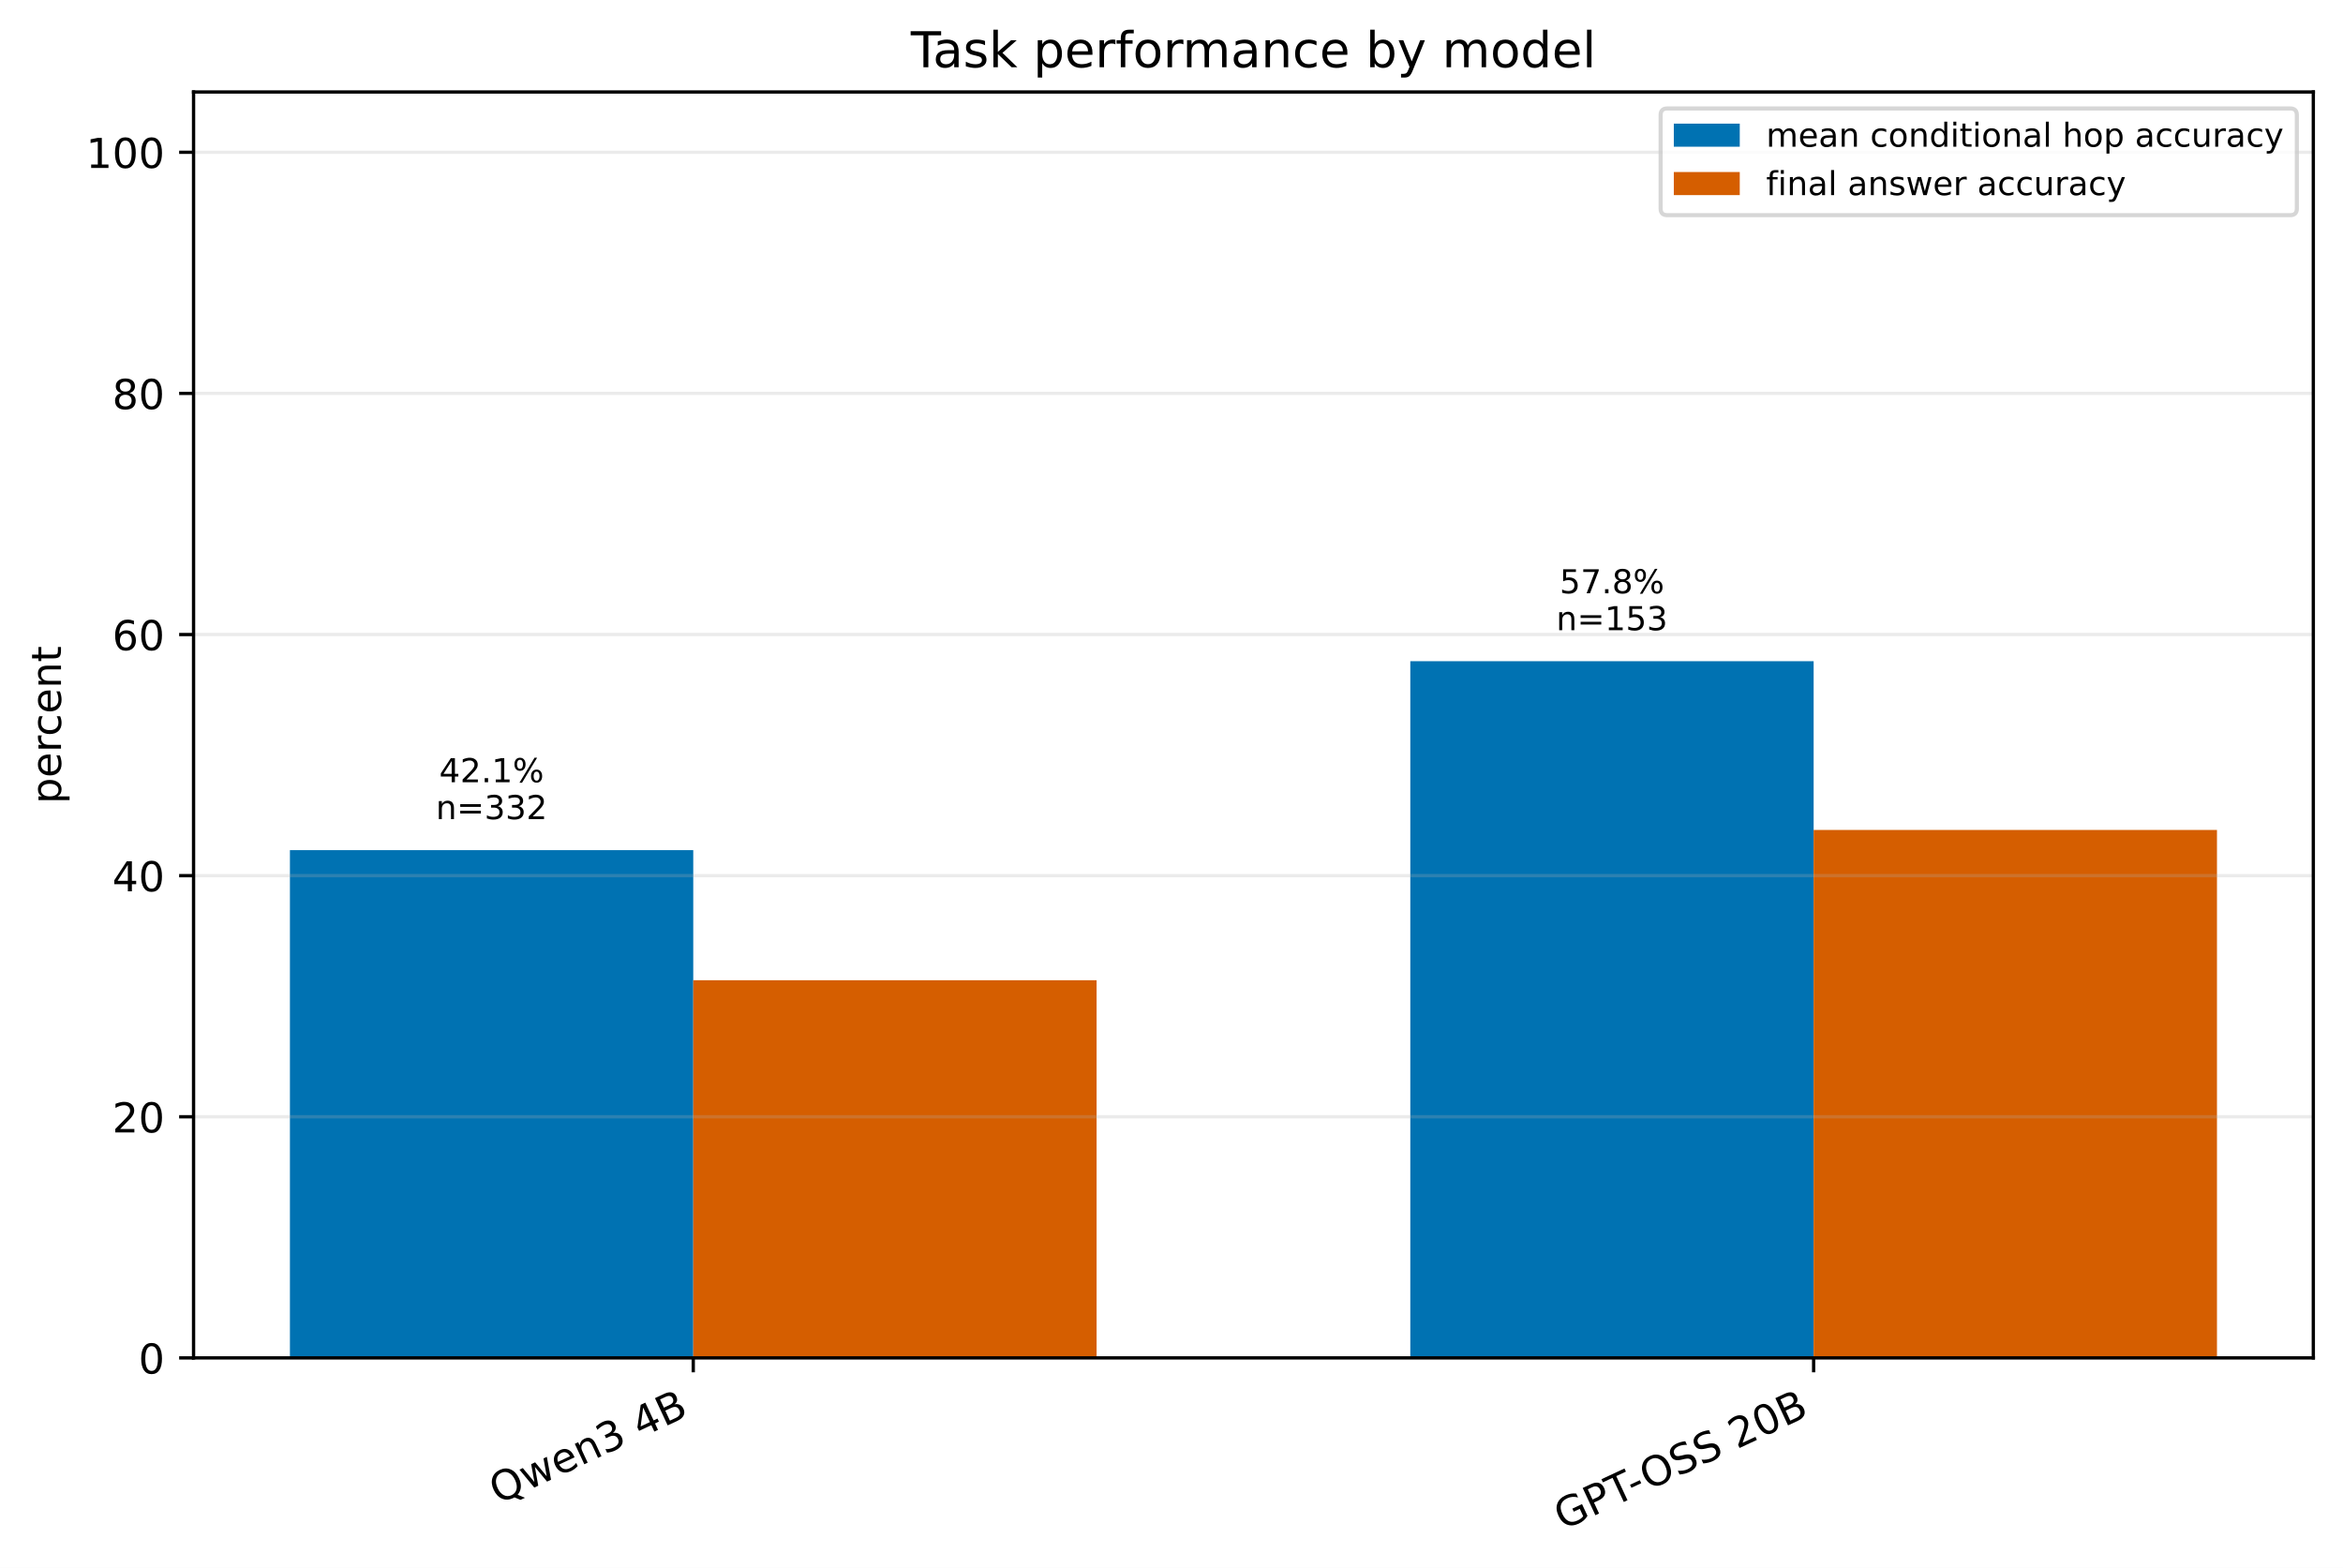
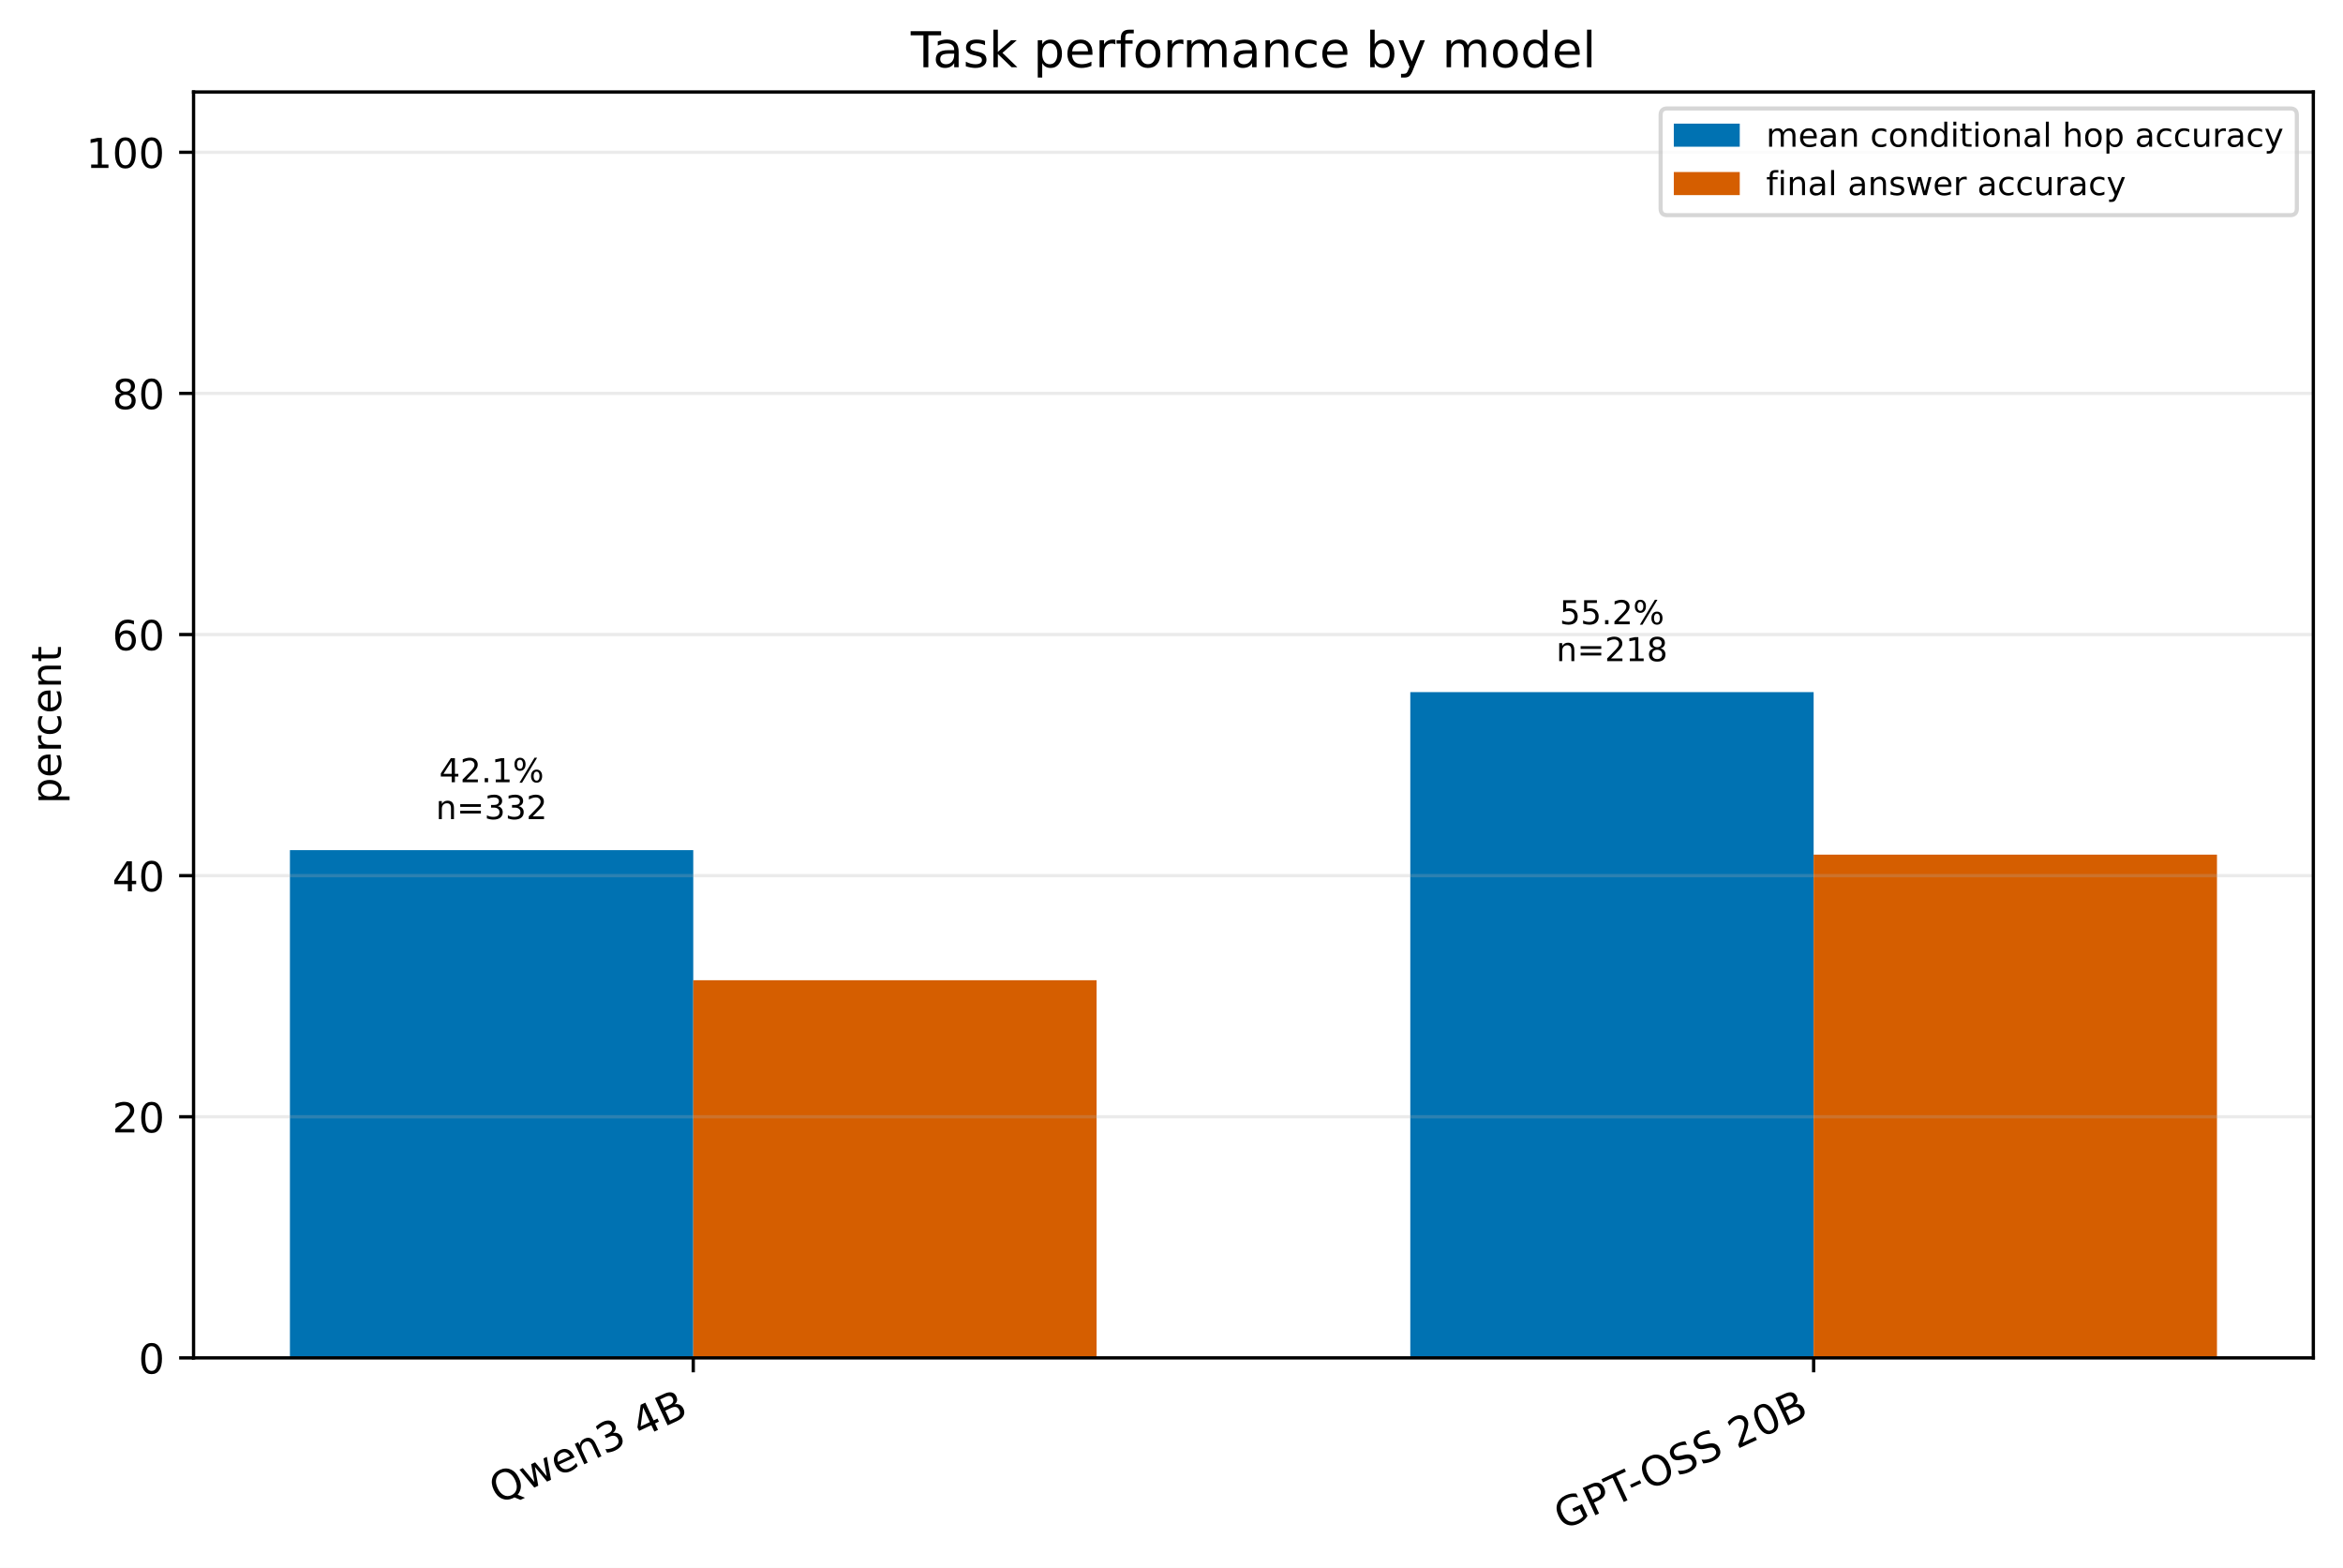
<svg xmlns="http://www.w3.org/2000/svg" xmlns:xlink="http://www.w3.org/1999/xlink" width="568.496pt" height="380.405pt" viewBox="0 0 568.496 380.405" version="1.1">
  <defs>
    <style type="text/css">*{stroke-linejoin: round; stroke-linecap: butt}</style>
  </defs>
  <g id="figure_1">
    <g id="patch_1">
      <path d="M 0 380.405 L 568.496 380.405 L 568.496 0 L 0 0 z " style="fill: #ffffff" />
    </g>
    <g id="axes_1">
      <g id="patch_2">
        <path d="M 46.966 329.46 L 561.296 329.46 L 561.296 22.318 L 46.966 22.318 z " style="fill: #ffffff" />
      </g>
      <g id="patch_3">
-         <path d="M 70.344 329.46 L 168.208 329.46 L 168.208 206.259 L 70.344 206.259 z " clip-path="url(#p6ab9c8f971)" style="fill: #0072b2" />
+         <path d="M 70.344 329.46 L 168.208 329.46 L 168.208 206.259 L 70.344 206.259 z " clip-path="url(#p6b43f90e39)" style="fill: #0072b2" />
      </g>
      <g id="patch_4">
-         <path d="M 342.189 329.46 L 440.053 329.46 L 440.053 160.419 L 342.189 160.419 z " clip-path="url(#p6ab9c8f971)" style="fill: #0072b2" />
+         <path d="M 342.189 329.46 L 440.053 329.46 L 440.053 167.928 L 342.189 167.928 z " clip-path="url(#p6b43f90e39)" style="fill: #0072b2" />
      </g>
      <g id="patch_5">
-         <path d="M 168.208 329.46 L 266.072 329.46 L 266.072 237.829 L 168.208 237.829 z " clip-path="url(#p6ab9c8f971)" style="fill: #d55e00" />
+         <path d="M 168.208 329.46 L 266.072 329.46 L 266.072 237.829 L 168.208 237.829 z " clip-path="url(#p6b43f90e39)" style="fill: #d55e00" />
      </g>
      <g id="patch_6">
-         <path d="M 440.053 329.46 L 537.917 329.46 L 537.917 201.365 L 440.053 201.365 z " clip-path="url(#p6ab9c8f971)" style="fill: #d55e00" />
+         <path d="M 440.053 329.46 L 537.917 329.46 L 537.917 207.355 L 440.053 207.355 z " clip-path="url(#p6b43f90e39)" style="fill: #d55e00" />
      </g>
      <g id="matplotlib.axis_1">
        <g id="xtick_1">
          <g id="line2d_1">
            <defs>
-               <path id="m4c1dd44aee" d="M 0 0 L 0 3.5 " style="stroke: #000000; stroke-width: 0.8" />
+               <path id="m73529037d8" d="M 0 0 L 0 3.5 " style="stroke: #000000; stroke-width: 0.8" />
            </defs>
            <g>
-               <use xlink:href="#m4c1dd44aee" x="168.208" y="329.46" style="stroke: #000000; stroke-width: 0.8" />
+               <use xlink:href="#m73529037d8" x="168.208" y="329.46" style="stroke: #000000; stroke-width: 0.8" />
            </g>
          </g>
          <g id="text_1">
            <g transform="translate(120.8316 365.0293) rotate(-25) scale(0.1 -0.1)">
              <defs>
                <path id="DejaVuSans-51" d="M 2522 4238 Q 1834 4238 1429 3725 Q 1025 3213 1025 2328 Q 1025 1447 1429 934 Q 1834 422 2522 422 Q 3209 422 3611 934 Q 4013 1447 4013 2328 Q 4013 3213 3611 3725 Q 3209 4238 2522 4238 z M 3406 84 L 4238 -825 L 3475 -825 L 2784 -78 Q 2681 -84 2626 -87 Q 2572 -91 2522 -91 Q 1538 -91 948 567 Q 359 1225 359 2328 Q 359 3434 948 4092 Q 1538 4750 2522 4750 Q 3503 4750 4090 4092 Q 4678 3434 4678 2328 Q 4678 1516 4351 937 Q 4025 359 3406 84 z " transform="scale(0.015625)" />
                <path id="DejaVuSans-77" d="M 269 3500 L 844 3500 L 1563 769 L 2278 3500 L 2956 3500 L 3675 769 L 4391 3500 L 4966 3500 L 4050 0 L 3372 0 L 2619 2869 L 1863 0 L 1184 0 L 269 3500 z " transform="scale(0.015625)" />
                <path id="DejaVuSans-65" d="M 3597 1894 L 3597 1613 L 953 1613 Q 991 1019 1311 708 Q 1631 397 2203 397 Q 2534 397 2845 478 Q 3156 559 3463 722 L 3463 178 Q 3153 47 2828 -22 Q 2503 -91 2169 -91 Q 1331 -91 842 396 Q 353 884 353 1716 Q 353 2575 817 3079 Q 1281 3584 2069 3584 Q 2775 3584 3186 3129 Q 3597 2675 3597 1894 z M 3022 2063 Q 3016 2534 2758 2815 Q 2500 3097 2075 3097 Q 1594 3097 1305 2825 Q 1016 2553 972 2059 L 3022 2063 z " transform="scale(0.015625)" />
                <path id="DejaVuSans-6e" d="M 3513 2113 L 3513 0 L 2938 0 L 2938 2094 Q 2938 2591 2744 2837 Q 2550 3084 2163 3084 Q 1697 3084 1428 2787 Q 1159 2491 1159 1978 L 1159 0 L 581 0 L 581 3500 L 1159 3500 L 1159 2956 Q 1366 3272 1645 3428 Q 1925 3584 2291 3584 Q 2894 3584 3203 3211 Q 3513 2838 3513 2113 z " transform="scale(0.015625)" />
                <path id="DejaVuSans-33" d="M 2597 2516 Q 3050 2419 3304 2112 Q 3559 1806 3559 1356 Q 3559 666 3084 287 Q 2609 -91 1734 -91 Q 1441 -91 1130 -33 Q 819 25 488 141 L 488 750 Q 750 597 1062 519 Q 1375 441 1716 441 Q 2309 441 2620 675 Q 2931 909 2931 1356 Q 2931 1769 2642 2001 Q 2353 2234 1838 2234 L 1294 2234 L 1294 2753 L 1863 2753 Q 2328 2753 2575 2939 Q 2822 3125 2822 3475 Q 2822 3834 2567 4026 Q 2313 4219 1838 4219 Q 1578 4219 1281 4162 Q 984 4106 628 3988 L 628 4550 Q 988 4650 1302 4700 Q 1616 4750 1894 4750 Q 2613 4750 3031 4423 Q 3450 4097 3450 3541 Q 3450 3153 3228 2886 Q 3006 2619 2597 2516 z " transform="scale(0.015625)" />
                <path id="DejaVuSans-20" transform="scale(0.015625)" />
                <path id="DejaVuSans-34" d="M 2419 4116 L 825 1625 L 2419 1625 L 2419 4116 z M 2253 4666 L 3047 4666 L 3047 1625 L 3713 1625 L 3713 1100 L 3047 1100 L 3047 0 L 2419 0 L 2419 1100 L 313 1100 L 313 1709 L 2253 4666 z " transform="scale(0.015625)" />
                <path id="DejaVuSans-42" d="M 1259 2228 L 1259 519 L 2272 519 Q 2781 519 3026 730 Q 3272 941 3272 1375 Q 3272 1813 3026 2020 Q 2781 2228 2272 2228 L 1259 2228 z M 1259 4147 L 1259 2741 L 2194 2741 Q 2656 2741 2882 2914 Q 3109 3088 3109 3444 Q 3109 3797 2882 3972 Q 2656 4147 2194 4147 L 1259 4147 z M 628 4666 L 2241 4666 Q 2963 4666 3353 4366 Q 3744 4066 3744 3513 Q 3744 3084 3544 2831 Q 3344 2578 2956 2516 Q 3422 2416 3680 2098 Q 3938 1781 3938 1306 Q 3938 681 3513 340 Q 3088 0 2303 0 L 628 0 L 628 4666 z " transform="scale(0.015625)" />
              </defs>
              <use xlink:href="#DejaVuSans-51" />
              <use xlink:href="#DejaVuSans-77" transform="translate(78.71094 0)" />
              <use xlink:href="#DejaVuSans-65" transform="translate(160.498 0)" />
              <use xlink:href="#DejaVuSans-6e" transform="translate(222.0215 0)" />
              <use xlink:href="#DejaVuSans-33" transform="translate(285.4004 0)" />
              <use xlink:href="#DejaVuSans-20" transform="translate(349.0234 0)" />
              <use xlink:href="#DejaVuSans-34" transform="translate(380.8105 0)" />
              <use xlink:href="#DejaVuSans-42" transform="translate(444.4336 0)" />
            </g>
          </g>
        </g>
        <g id="xtick_2">
          <g id="line2d_2">
            <g>
-               <use xlink:href="#m4c1dd44aee" x="440.053" y="329.46" style="stroke: #000000; stroke-width: 0.8" />
+               <use xlink:href="#m73529037d8" x="440.053" y="329.46" style="stroke: #000000; stroke-width: 0.8" />
            </g>
          </g>
          <g id="text_2">
            <g transform="translate(379.1864 371.3197) rotate(-25) scale(0.1 -0.1)">
              <defs>
                <path id="DejaVuSans-47" d="M 3809 666 L 3809 1919 L 2778 1919 L 2778 2438 L 4434 2438 L 4434 434 Q 4069 175 3628 42 Q 3188 -91 2688 -91 Q 1594 -91 976 548 Q 359 1188 359 2328 Q 359 3472 976 4111 Q 1594 4750 2688 4750 Q 3144 4750 3555 4637 Q 3966 4525 4313 4306 L 4313 3634 Q 3963 3931 3569 4081 Q 3175 4231 2741 4231 Q 1884 4231 1454 3753 Q 1025 3275 1025 2328 Q 1025 1384 1454 906 Q 1884 428 2741 428 Q 3075 428 3337 486 Q 3600 544 3809 666 z " transform="scale(0.015625)" />
                <path id="DejaVuSans-50" d="M 1259 4147 L 1259 2394 L 2053 2394 Q 2494 2394 2734 2622 Q 2975 2850 2975 3272 Q 2975 3691 2734 3919 Q 2494 4147 2053 4147 L 1259 4147 z M 628 4666 L 2053 4666 Q 2838 4666 3239 4311 Q 3641 3956 3641 3272 Q 3641 2581 3239 2228 Q 2838 1875 2053 1875 L 1259 1875 L 1259 0 L 628 0 L 628 4666 z " transform="scale(0.015625)" />
                <path id="DejaVuSans-54" d="M -19 4666 L 3928 4666 L 3928 4134 L 2272 4134 L 2272 0 L 1638 0 L 1638 4134 L -19 4134 L -19 4666 z " transform="scale(0.015625)" />
                <path id="DejaVuSans-2d" d="M 313 2009 L 1997 2009 L 1997 1497 L 313 1497 L 313 2009 z " transform="scale(0.015625)" />
                <path id="DejaVuSans-4f" d="M 2522 4238 Q 1834 4238 1429 3725 Q 1025 3213 1025 2328 Q 1025 1447 1429 934 Q 1834 422 2522 422 Q 3209 422 3611 934 Q 4013 1447 4013 2328 Q 4013 3213 3611 3725 Q 3209 4238 2522 4238 z M 2522 4750 Q 3503 4750 4090 4092 Q 4678 3434 4678 2328 Q 4678 1225 4090 567 Q 3503 -91 2522 -91 Q 1538 -91 948 565 Q 359 1222 359 2328 Q 359 3434 948 4092 Q 1538 4750 2522 4750 z " transform="scale(0.015625)" />
                <path id="DejaVuSans-53" d="M 3425 4513 L 3425 3897 Q 3066 4069 2747 4153 Q 2428 4238 2131 4238 Q 1616 4238 1336 4038 Q 1056 3838 1056 3469 Q 1056 3159 1242 3001 Q 1428 2844 1947 2747 L 2328 2669 Q 3034 2534 3370 2195 Q 3706 1856 3706 1288 Q 3706 609 3251 259 Q 2797 -91 1919 -91 Q 1588 -91 1214 -16 Q 841 59 441 206 L 441 856 Q 825 641 1194 531 Q 1563 422 1919 422 Q 2459 422 2753 634 Q 3047 847 3047 1241 Q 3047 1584 2836 1778 Q 2625 1972 2144 2069 L 1759 2144 Q 1053 2284 737 2584 Q 422 2884 422 3419 Q 422 4038 858 4394 Q 1294 4750 2059 4750 Q 2388 4750 2728 4690 Q 3069 4631 3425 4513 z " transform="scale(0.015625)" />
                <path id="DejaVuSans-32" d="M 1228 531 L 3431 531 L 3431 0 L 469 0 L 469 531 Q 828 903 1448 1529 Q 2069 2156 2228 2338 Q 2531 2678 2651 2914 Q 2772 3150 2772 3378 Q 2772 3750 2511 3984 Q 2250 4219 1831 4219 Q 1534 4219 1204 4116 Q 875 4013 500 3803 L 500 4441 Q 881 4594 1212 4672 Q 1544 4750 1819 4750 Q 2544 4750 2975 4387 Q 3406 4025 3406 3419 Q 3406 3131 3298 2873 Q 3191 2616 2906 2266 Q 2828 2175 2409 1742 Q 1991 1309 1228 531 z " transform="scale(0.015625)" />
                <path id="DejaVuSans-30" d="M 2034 4250 Q 1547 4250 1301 3770 Q 1056 3291 1056 2328 Q 1056 1369 1301 889 Q 1547 409 2034 409 Q 2525 409 2770 889 Q 3016 1369 3016 2328 Q 3016 3291 2770 3770 Q 2525 4250 2034 4250 z M 2034 4750 Q 2819 4750 3233 4129 Q 3647 3509 3647 2328 Q 3647 1150 3233 529 Q 2819 -91 2034 -91 Q 1250 -91 836 529 Q 422 1150 422 2328 Q 422 3509 836 4129 Q 1250 4750 2034 4750 z " transform="scale(0.015625)" />
              </defs>
              <use xlink:href="#DejaVuSans-47" />
              <use xlink:href="#DejaVuSans-50" transform="translate(77.49023 0)" />
              <use xlink:href="#DejaVuSans-54" transform="translate(137.793 0)" />
              <use xlink:href="#DejaVuSans-2d" transform="translate(189.752 0)" />
              <use xlink:href="#DejaVuSans-4f" transform="translate(228.5859 0)" />
              <use xlink:href="#DejaVuSans-53" transform="translate(307.2969 0)" />
              <use xlink:href="#DejaVuSans-53" transform="translate(370.7734 0)" />
              <use xlink:href="#DejaVuSans-20" transform="translate(434.25 0)" />
              <use xlink:href="#DejaVuSans-32" transform="translate(466.0371 0)" />
              <use xlink:href="#DejaVuSans-30" transform="translate(529.6602 0)" />
              <use xlink:href="#DejaVuSans-42" transform="translate(593.2832 0)" />
            </g>
          </g>
        </g>
      </g>
      <g id="matplotlib.axis_2">
        <g id="ytick_1">
          <g id="line2d_3">
-             <path d="M 46.966 329.46 L 561.296 329.46 " clip-path="url(#p6ab9c8f971)" style="fill: none; stroke: #b0b0b0; stroke-opacity: 0.25; stroke-width: 0.8; stroke-linecap: square" />
+             <path d="M 46.966 329.46 L 561.296 329.46 " clip-path="url(#p6b43f90e39)" style="fill: none; stroke: #b0b0b0; stroke-opacity: 0.25; stroke-width: 0.8; stroke-linecap: square" />
          </g>
          <g id="line2d_4">
            <defs>
-               <path id="mb63368b109" d="M 0 0 L -3.5 0 " style="stroke: #000000; stroke-width: 0.8" />
+               <path id="mf5f1e53537" d="M 0 0 L -3.5 0 " style="stroke: #000000; stroke-width: 0.8" />
            </defs>
            <g>
-               <use xlink:href="#mb63368b109" x="46.966" y="329.46" style="stroke: #000000; stroke-width: 0.8" />
+               <use xlink:href="#mf5f1e53537" x="46.966" y="329.46" style="stroke: #000000; stroke-width: 0.8" />
            </g>
          </g>
          <g id="text_3">
            <g transform="translate(33.60312 333.2597) scale(0.1 -0.1)">
              <use xlink:href="#DejaVuSans-30" />
            </g>
          </g>
        </g>
        <g id="ytick_2">
          <g id="line2d_5">
-             <path d="M 46.966 270.957 L 561.296 270.957 " clip-path="url(#p6ab9c8f971)" style="fill: none; stroke: #b0b0b0; stroke-opacity: 0.25; stroke-width: 0.8; stroke-linecap: square" />
+             <path d="M 46.966 270.957 L 561.296 270.957 " clip-path="url(#p6b43f90e39)" style="fill: none; stroke: #b0b0b0; stroke-opacity: 0.25; stroke-width: 0.8; stroke-linecap: square" />
          </g>
          <g id="line2d_6">
            <g>
-               <use xlink:href="#mb63368b109" x="46.966" y="270.957" style="stroke: #000000; stroke-width: 0.8" />
+               <use xlink:href="#mf5f1e53537" x="46.966" y="270.957" style="stroke: #000000; stroke-width: 0.8" />
            </g>
          </g>
          <g id="text_4">
            <g transform="translate(27.24063 274.7564) scale(0.1 -0.1)">
              <use xlink:href="#DejaVuSans-32" />
              <use xlink:href="#DejaVuSans-30" transform="translate(63.62305 0)" />
            </g>
          </g>
        </g>
        <g id="ytick_3">
          <g id="line2d_7">
-             <path d="M 46.966 212.454 L 561.296 212.454 " clip-path="url(#p6ab9c8f971)" style="fill: none; stroke: #b0b0b0; stroke-opacity: 0.25; stroke-width: 0.8; stroke-linecap: square" />
+             <path d="M 46.966 212.454 L 561.296 212.454 " clip-path="url(#p6b43f90e39)" style="fill: none; stroke: #b0b0b0; stroke-opacity: 0.25; stroke-width: 0.8; stroke-linecap: square" />
          </g>
          <g id="line2d_8">
            <g>
-               <use xlink:href="#mb63368b109" x="46.966" y="212.454" style="stroke: #000000; stroke-width: 0.8" />
+               <use xlink:href="#mf5f1e53537" x="46.966" y="212.454" style="stroke: #000000; stroke-width: 0.8" />
            </g>
          </g>
          <g id="text_5">
            <g transform="translate(27.24063 216.2531) scale(0.1 -0.1)">
              <use xlink:href="#DejaVuSans-34" />
              <use xlink:href="#DejaVuSans-30" transform="translate(63.62305 0)" />
            </g>
          </g>
        </g>
        <g id="ytick_4">
          <g id="line2d_9">
-             <path d="M 46.966 153.951 L 561.296 153.951 " clip-path="url(#p6ab9c8f971)" style="fill: none; stroke: #b0b0b0; stroke-opacity: 0.25; stroke-width: 0.8; stroke-linecap: square" />
+             <path d="M 46.966 153.951 L 561.296 153.951 " clip-path="url(#p6b43f90e39)" style="fill: none; stroke: #b0b0b0; stroke-opacity: 0.25; stroke-width: 0.8; stroke-linecap: square" />
          </g>
          <g id="line2d_10">
            <g>
-               <use xlink:href="#mb63368b109" x="46.966" y="153.951" style="stroke: #000000; stroke-width: 0.8" />
+               <use xlink:href="#mf5f1e53537" x="46.966" y="153.951" style="stroke: #000000; stroke-width: 0.8" />
            </g>
          </g>
          <g id="text_6">
            <g transform="translate(27.24063 157.7498) scale(0.1 -0.1)">
              <defs>
                <path id="DejaVuSans-36" d="M 2113 2584 Q 1688 2584 1439 2293 Q 1191 2003 1191 1497 Q 1191 994 1439 701 Q 1688 409 2113 409 Q 2538 409 2786 701 Q 3034 994 3034 1497 Q 3034 2003 2786 2293 Q 2538 2584 2113 2584 z M 3366 4563 L 3366 3988 Q 3128 4100 2886 4159 Q 2644 4219 2406 4219 Q 1781 4219 1451 3797 Q 1122 3375 1075 2522 Q 1259 2794 1537 2939 Q 1816 3084 2150 3084 Q 2853 3084 3261 2657 Q 3669 2231 3669 1497 Q 3669 778 3244 343 Q 2819 -91 2113 -91 Q 1303 -91 875 529 Q 447 1150 447 2328 Q 447 3434 972 4092 Q 1497 4750 2381 4750 Q 2619 4750 2861 4703 Q 3103 4656 3366 4563 z " transform="scale(0.015625)" />
              </defs>
              <use xlink:href="#DejaVuSans-36" />
              <use xlink:href="#DejaVuSans-30" transform="translate(63.62305 0)" />
            </g>
          </g>
        </g>
        <g id="ytick_5">
          <g id="line2d_11">
-             <path d="M 46.966 95.447 L 561.296 95.447 " clip-path="url(#p6ab9c8f971)" style="fill: none; stroke: #b0b0b0; stroke-opacity: 0.25; stroke-width: 0.8; stroke-linecap: square" />
+             <path d="M 46.966 95.447 L 561.296 95.447 " clip-path="url(#p6b43f90e39)" style="fill: none; stroke: #b0b0b0; stroke-opacity: 0.25; stroke-width: 0.8; stroke-linecap: square" />
          </g>
          <g id="line2d_12">
            <g>
-               <use xlink:href="#mb63368b109" x="46.966" y="95.447" style="stroke: #000000; stroke-width: 0.8" />
+               <use xlink:href="#mf5f1e53537" x="46.966" y="95.447" style="stroke: #000000; stroke-width: 0.8" />
            </g>
          </g>
          <g id="text_7">
            <g transform="translate(27.24063 99.24647) scale(0.1 -0.1)">
              <defs>
                <path id="DejaVuSans-38" d="M 2034 2216 Q 1584 2216 1326 1975 Q 1069 1734 1069 1313 Q 1069 891 1326 650 Q 1584 409 2034 409 Q 2484 409 2743 651 Q 3003 894 3003 1313 Q 3003 1734 2745 1975 Q 2488 2216 2034 2216 z M 1403 2484 Q 997 2584 770 2862 Q 544 3141 544 3541 Q 544 4100 942 4425 Q 1341 4750 2034 4750 Q 2731 4750 3128 4425 Q 3525 4100 3525 3541 Q 3525 3141 3298 2862 Q 3072 2584 2669 2484 Q 3125 2378 3379 2068 Q 3634 1759 3634 1313 Q 3634 634 3220 271 Q 2806 -91 2034 -91 Q 1263 -91 848 271 Q 434 634 434 1313 Q 434 1759 690 2068 Q 947 2378 1403 2484 z M 1172 3481 Q 1172 3119 1398 2916 Q 1625 2713 2034 2713 Q 2441 2713 2670 2916 Q 2900 3119 2900 3481 Q 2900 3844 2670 4047 Q 2441 4250 2034 4250 Q 1625 4250 1398 4047 Q 1172 3844 1172 3481 z " transform="scale(0.015625)" />
              </defs>
              <use xlink:href="#DejaVuSans-38" />
              <use xlink:href="#DejaVuSans-30" transform="translate(63.62305 0)" />
            </g>
          </g>
        </g>
        <g id="ytick_6">
          <g id="line2d_13">
-             <path d="M 46.966 36.944 L 561.296 36.944 " clip-path="url(#p6ab9c8f971)" style="fill: none; stroke: #b0b0b0; stroke-opacity: 0.25; stroke-width: 0.8; stroke-linecap: square" />
+             <path d="M 46.966 36.944 L 561.296 36.944 " clip-path="url(#p6b43f90e39)" style="fill: none; stroke: #b0b0b0; stroke-opacity: 0.25; stroke-width: 0.8; stroke-linecap: square" />
          </g>
          <g id="line2d_14">
            <g>
-               <use xlink:href="#mb63368b109" x="46.966" y="36.944" style="stroke: #000000; stroke-width: 0.8" />
+               <use xlink:href="#mf5f1e53537" x="46.966" y="36.944" style="stroke: #000000; stroke-width: 0.8" />
            </g>
          </g>
          <g id="text_8">
            <g transform="translate(20.87813 40.74317) scale(0.1 -0.1)">
              <defs>
                <path id="DejaVuSans-31" d="M 794 531 L 1825 531 L 1825 4091 L 703 3866 L 703 4441 L 1819 4666 L 2450 4666 L 2450 531 L 3481 531 L 3481 0 L 794 0 L 794 531 z " transform="scale(0.015625)" />
              </defs>
              <use xlink:href="#DejaVuSans-31" />
              <use xlink:href="#DejaVuSans-30" transform="translate(63.62305 0)" />
              <use xlink:href="#DejaVuSans-30" transform="translate(127.2461 0)" />
            </g>
          </g>
        </g>
        <g id="text_9">
          <g transform="translate(14.79844 195.0377) rotate(-90) scale(0.1 -0.1)">
            <defs>
              <path id="DejaVuSans-70" d="M 1159 525 L 1159 -1331 L 581 -1331 L 581 3500 L 1159 3500 L 1159 2969 Q 1341 3281 1617 3432 Q 1894 3584 2278 3584 Q 2916 3584 3314 3078 Q 3713 2572 3713 1747 Q 3713 922 3314 415 Q 2916 -91 2278 -91 Q 1894 -91 1617 61 Q 1341 213 1159 525 z M 3116 1747 Q 3116 2381 2855 2742 Q 2594 3103 2138 3103 Q 1681 3103 1420 2742 Q 1159 2381 1159 1747 Q 1159 1113 1420 752 Q 1681 391 2138 391 Q 2594 391 2855 752 Q 3116 1113 3116 1747 z " transform="scale(0.015625)" />
              <path id="DejaVuSans-72" d="M 2631 2963 Q 2534 3019 2420 3045 Q 2306 3072 2169 3072 Q 1681 3072 1420 2755 Q 1159 2438 1159 1844 L 1159 0 L 581 0 L 581 3500 L 1159 3500 L 1159 2956 Q 1341 3275 1631 3429 Q 1922 3584 2338 3584 Q 2397 3584 2469 3576 Q 2541 3569 2628 3553 L 2631 2963 z " transform="scale(0.015625)" />
              <path id="DejaVuSans-63" d="M 3122 3366 L 3122 2828 Q 2878 2963 2633 3030 Q 2388 3097 2138 3097 Q 1578 3097 1268 2742 Q 959 2388 959 1747 Q 959 1106 1268 751 Q 1578 397 2138 397 Q 2388 397 2633 464 Q 2878 531 3122 666 L 3122 134 Q 2881 22 2623 -34 Q 2366 -91 2075 -91 Q 1284 -91 818 406 Q 353 903 353 1747 Q 353 2603 823 3093 Q 1294 3584 2113 3584 Q 2378 3584 2631 3529 Q 2884 3475 3122 3366 z " transform="scale(0.015625)" />
              <path id="DejaVuSans-74" d="M 1172 4494 L 1172 3500 L 2356 3500 L 2356 3053 L 1172 3053 L 1172 1153 Q 1172 725 1289 603 Q 1406 481 1766 481 L 2356 481 L 2356 0 L 1766 0 Q 1100 0 847 248 Q 594 497 594 1153 L 594 3053 L 172 3053 L 172 3500 L 594 3500 L 594 4494 L 1172 4494 z " transform="scale(0.015625)" />
            </defs>
            <use xlink:href="#DejaVuSans-70" />
            <use xlink:href="#DejaVuSans-65" transform="translate(63.47656 0)" />
            <use xlink:href="#DejaVuSans-72" transform="translate(125 0)" />
            <use xlink:href="#DejaVuSans-63" transform="translate(163.8633 0)" />
            <use xlink:href="#DejaVuSans-65" transform="translate(218.8438 0)" />
            <use xlink:href="#DejaVuSans-6e" transform="translate(280.3672 0)" />
            <use xlink:href="#DejaVuSans-74" transform="translate(343.7461 0)" />
          </g>
        </g>
      </g>
      <g id="patch_7">
        <path d="M 46.966 329.46 L 46.966 22.318 " style="fill: none; stroke: #000000; stroke-width: 0.8; stroke-linejoin: miter; stroke-linecap: square" />
      </g>
      <g id="patch_8">
        <path d="M 561.296 329.46 L 561.296 22.318 " style="fill: none; stroke: #000000; stroke-width: 0.8; stroke-linejoin: miter; stroke-linecap: square" />
      </g>
      <g id="patch_9">
        <path d="M 46.966 329.46 L 561.296 329.46 " style="fill: none; stroke: #000000; stroke-width: 0.8; stroke-linejoin: miter; stroke-linecap: square" />
      </g>
      <g id="patch_10">
        <path d="M 46.966 22.318 L 561.296 22.318 " style="fill: none; stroke: #000000; stroke-width: 0.8; stroke-linejoin: miter; stroke-linecap: square" />
      </g>
      <g id="text_10">
        <g transform="translate(106.5694 189.7867) scale(0.08 -0.08)">
          <defs>
            <path id="DejaVuSans-2e" d="M 684 794 L 1344 794 L 1344 0 L 684 0 L 684 794 z " transform="scale(0.015625)" />
            <path id="DejaVuSans-25" d="M 4653 2053 Q 4381 2053 4226 1822 Q 4072 1591 4072 1178 Q 4072 772 4226 539 Q 4381 306 4653 306 Q 4919 306 5073 539 Q 5228 772 5228 1178 Q 5228 1588 5073 1820 Q 4919 2053 4653 2053 z M 4653 2450 Q 5147 2450 5437 2106 Q 5728 1763 5728 1178 Q 5728 594 5436 251 Q 5144 -91 4653 -91 Q 4153 -91 3862 251 Q 3572 594 3572 1178 Q 3572 1766 3864 2108 Q 4156 2450 4653 2450 z M 1428 4353 Q 1159 4353 1004 4120 Q 850 3888 850 3481 Q 850 3069 1003 2837 Q 1156 2606 1428 2606 Q 1700 2606 1854 2837 Q 2009 3069 2009 3481 Q 2009 3884 1853 4118 Q 1697 4353 1428 4353 z M 4250 4750 L 4750 4750 L 1831 -91 L 1331 -91 L 4250 4750 z M 1428 4750 Q 1922 4750 2215 4408 Q 2509 4066 2509 3481 Q 2509 2891 2217 2550 Q 1925 2209 1428 2209 Q 931 2209 642 2551 Q 353 2894 353 3481 Q 353 4063 643 4406 Q 934 4750 1428 4750 z " transform="scale(0.015625)" />
          </defs>
          <use xlink:href="#DejaVuSans-34" />
          <use xlink:href="#DejaVuSans-32" transform="translate(63.62305 0)" />
          <use xlink:href="#DejaVuSans-2e" transform="translate(127.2461 0)" />
          <use xlink:href="#DejaVuSans-31" transform="translate(159.0332 0)" />
          <use xlink:href="#DejaVuSans-25" transform="translate(222.6562 0)" />
        </g>
        <g transform="translate(105.7544 198.745) scale(0.08 -0.08)">
          <defs>
            <path id="DejaVuSans-3d" d="M 678 2906 L 4684 2906 L 4684 2381 L 678 2381 L 678 2906 z M 678 1631 L 4684 1631 L 4684 1100 L 678 1100 L 678 1631 z " transform="scale(0.015625)" />
          </defs>
          <use xlink:href="#DejaVuSans-6e" />
          <use xlink:href="#DejaVuSans-3d" transform="translate(63.37891 0)" />
          <use xlink:href="#DejaVuSans-33" transform="translate(147.168 0)" />
          <use xlink:href="#DejaVuSans-33" transform="translate(210.791 0)" />
          <use xlink:href="#DejaVuSans-32" transform="translate(274.4141 0)" />
        </g>
      </g>
      <g id="text_11">
-         <g transform="translate(378.414 143.9467) scale(0.08 -0.08)">
+         <g transform="translate(378.414 151.4555) scale(0.08 -0.08)">
          <defs>
            <path id="DejaVuSans-35" d="M 691 4666 L 3169 4666 L 3169 4134 L 1269 4134 L 1269 2991 Q 1406 3038 1543 3061 Q 1681 3084 1819 3084 Q 2600 3084 3056 2656 Q 3513 2228 3513 1497 Q 3513 744 3044 326 Q 2575 -91 1722 -91 Q 1428 -91 1123 -41 Q 819 9 494 109 L 494 744 Q 775 591 1075 516 Q 1375 441 1709 441 Q 2250 441 2565 725 Q 2881 1009 2881 1497 Q 2881 1984 2565 2268 Q 2250 2553 1709 2553 Q 1456 2553 1204 2497 Q 953 2441 691 2322 L 691 4666 z " transform="scale(0.015625)" />
-             <path id="DejaVuSans-37" d="M 525 4666 L 3525 4666 L 3525 4397 L 1831 0 L 1172 0 L 2766 4134 L 525 4134 L 525 4666 z " transform="scale(0.015625)" />
          </defs>
          <use xlink:href="#DejaVuSans-35" />
-           <use xlink:href="#DejaVuSans-37" transform="translate(63.62305 0)" />
+           <use xlink:href="#DejaVuSans-35" transform="translate(63.62305 0)" />
          <use xlink:href="#DejaVuSans-2e" transform="translate(127.2461 0)" />
-           <use xlink:href="#DejaVuSans-38" transform="translate(159.0332 0)" />
+           <use xlink:href="#DejaVuSans-32" transform="translate(159.0332 0)" />
          <use xlink:href="#DejaVuSans-25" transform="translate(222.6562 0)" />
        </g>
-         <g transform="translate(377.599 152.905) scale(0.08 -0.08)">
+         <g transform="translate(377.599 160.4137) scale(0.08 -0.08)">
          <use xlink:href="#DejaVuSans-6e" />
          <use xlink:href="#DejaVuSans-3d" transform="translate(63.37891 0)" />
-           <use xlink:href="#DejaVuSans-31" transform="translate(147.168 0)" />
-           <use xlink:href="#DejaVuSans-35" transform="translate(210.791 0)" />
-           <use xlink:href="#DejaVuSans-33" transform="translate(274.4141 0)" />
+           <use xlink:href="#DejaVuSans-32" transform="translate(147.168 0)" />
+           <use xlink:href="#DejaVuSans-31" transform="translate(210.791 0)" />
+           <use xlink:href="#DejaVuSans-38" transform="translate(274.4141 0)" />
        </g>
      </g>
      <g id="text_12">
        <g transform="translate(220.9875 16.31812) scale(0.12 -0.12)">
          <defs>
            <path id="DejaVuSans-61" d="M 2194 1759 Q 1497 1759 1228 1600 Q 959 1441 959 1056 Q 959 750 1161 570 Q 1363 391 1709 391 Q 2188 391 2477 730 Q 2766 1069 2766 1631 L 2766 1759 L 2194 1759 z M 3341 1997 L 3341 0 L 2766 0 L 2766 531 Q 2569 213 2275 61 Q 1981 -91 1556 -91 Q 1019 -91 701 211 Q 384 513 384 1019 Q 384 1609 779 1909 Q 1175 2209 1959 2209 L 2766 2209 L 2766 2266 Q 2766 2663 2505 2880 Q 2244 3097 1772 3097 Q 1472 3097 1187 3025 Q 903 2953 641 2809 L 641 3341 Q 956 3463 1253 3523 Q 1550 3584 1831 3584 Q 2591 3584 2966 3190 Q 3341 2797 3341 1997 z " transform="scale(0.015625)" />
            <path id="DejaVuSans-73" d="M 2834 3397 L 2834 2853 Q 2591 2978 2328 3040 Q 2066 3103 1784 3103 Q 1356 3103 1142 2972 Q 928 2841 928 2578 Q 928 2378 1081 2264 Q 1234 2150 1697 2047 L 1894 2003 Q 2506 1872 2764 1633 Q 3022 1394 3022 966 Q 3022 478 2636 193 Q 2250 -91 1575 -91 Q 1294 -91 989 -36 Q 684 19 347 128 L 347 722 Q 666 556 975 473 Q 1284 391 1588 391 Q 1994 391 2212 530 Q 2431 669 2431 922 Q 2431 1156 2273 1281 Q 2116 1406 1581 1522 L 1381 1569 Q 847 1681 609 1914 Q 372 2147 372 2553 Q 372 3047 722 3315 Q 1072 3584 1716 3584 Q 2034 3584 2315 3537 Q 2597 3491 2834 3397 z " transform="scale(0.015625)" />
            <path id="DejaVuSans-6b" d="M 581 4863 L 1159 4863 L 1159 1991 L 2875 3500 L 3609 3500 L 1753 1863 L 3688 0 L 2938 0 L 1159 1709 L 1159 0 L 581 0 L 581 4863 z " transform="scale(0.015625)" />
            <path id="DejaVuSans-66" d="M 2375 4863 L 2375 4384 L 1825 4384 Q 1516 4384 1395 4259 Q 1275 4134 1275 3809 L 1275 3500 L 2222 3500 L 2222 3053 L 1275 3053 L 1275 0 L 697 0 L 697 3053 L 147 3053 L 147 3500 L 697 3500 L 697 3744 Q 697 4328 969 4595 Q 1241 4863 1831 4863 L 2375 4863 z " transform="scale(0.015625)" />
            <path id="DejaVuSans-6f" d="M 1959 3097 Q 1497 3097 1228 2736 Q 959 2375 959 1747 Q 959 1119 1226 758 Q 1494 397 1959 397 Q 2419 397 2687 759 Q 2956 1122 2956 1747 Q 2956 2369 2687 2733 Q 2419 3097 1959 3097 z M 1959 3584 Q 2709 3584 3137 3096 Q 3566 2609 3566 1747 Q 3566 888 3137 398 Q 2709 -91 1959 -91 Q 1206 -91 779 398 Q 353 888 353 1747 Q 353 2609 779 3096 Q 1206 3584 1959 3584 z " transform="scale(0.015625)" />
            <path id="DejaVuSans-6d" d="M 3328 2828 Q 3544 3216 3844 3400 Q 4144 3584 4550 3584 Q 5097 3584 5394 3201 Q 5691 2819 5691 2113 L 5691 0 L 5113 0 L 5113 2094 Q 5113 2597 4934 2840 Q 4756 3084 4391 3084 Q 3944 3084 3684 2787 Q 3425 2491 3425 1978 L 3425 0 L 2847 0 L 2847 2094 Q 2847 2600 2669 2842 Q 2491 3084 2119 3084 Q 1678 3084 1418 2786 Q 1159 2488 1159 1978 L 1159 0 L 581 0 L 581 3500 L 1159 3500 L 1159 2956 Q 1356 3278 1631 3431 Q 1906 3584 2284 3584 Q 2666 3584 2933 3390 Q 3200 3197 3328 2828 z " transform="scale(0.015625)" />
            <path id="DejaVuSans-62" d="M 3116 1747 Q 3116 2381 2855 2742 Q 2594 3103 2138 3103 Q 1681 3103 1420 2742 Q 1159 2381 1159 1747 Q 1159 1113 1420 752 Q 1681 391 2138 391 Q 2594 391 2855 752 Q 3116 1113 3116 1747 z M 1159 2969 Q 1341 3281 1617 3432 Q 1894 3584 2278 3584 Q 2916 3584 3314 3078 Q 3713 2572 3713 1747 Q 3713 922 3314 415 Q 2916 -91 2278 -91 Q 1894 -91 1617 61 Q 1341 213 1159 525 L 1159 0 L 581 0 L 581 4863 L 1159 4863 L 1159 2969 z " transform="scale(0.015625)" />
            <path id="DejaVuSans-79" d="M 2059 -325 Q 1816 -950 1584 -1140 Q 1353 -1331 966 -1331 L 506 -1331 L 506 -850 L 844 -850 Q 1081 -850 1212 -737 Q 1344 -625 1503 -206 L 1606 56 L 191 3500 L 800 3500 L 1894 763 L 2988 3500 L 3597 3500 L 2059 -325 z " transform="scale(0.015625)" />
            <path id="DejaVuSans-64" d="M 2906 2969 L 2906 4863 L 3481 4863 L 3481 0 L 2906 0 L 2906 525 Q 2725 213 2448 61 Q 2172 -91 1784 -91 Q 1150 -91 751 415 Q 353 922 353 1747 Q 353 2572 751 3078 Q 1150 3584 1784 3584 Q 2172 3584 2448 3432 Q 2725 3281 2906 2969 z M 947 1747 Q 947 1113 1208 752 Q 1469 391 1925 391 Q 2381 391 2643 752 Q 2906 1113 2906 1747 Q 2906 2381 2643 2742 Q 2381 3103 1925 3103 Q 1469 3103 1208 2742 Q 947 2381 947 1747 z " transform="scale(0.015625)" />
            <path id="DejaVuSans-6c" d="M 603 4863 L 1178 4863 L 1178 0 L 603 0 L 603 4863 z " transform="scale(0.015625)" />
          </defs>
          <use xlink:href="#DejaVuSans-54" />
          <use xlink:href="#DejaVuSans-61" transform="translate(44.58398 0)" />
          <use xlink:href="#DejaVuSans-73" transform="translate(105.8633 0)" />
          <use xlink:href="#DejaVuSans-6b" transform="translate(157.9629 0)" />
          <use xlink:href="#DejaVuSans-20" transform="translate(215.873 0)" />
          <use xlink:href="#DejaVuSans-70" transform="translate(247.6602 0)" />
          <use xlink:href="#DejaVuSans-65" transform="translate(311.1367 0)" />
          <use xlink:href="#DejaVuSans-72" transform="translate(372.6602 0)" />
          <use xlink:href="#DejaVuSans-66" transform="translate(413.7734 0)" />
          <use xlink:href="#DejaVuSans-6f" transform="translate(448.9785 0)" />
          <use xlink:href="#DejaVuSans-72" transform="translate(510.1602 0)" />
          <use xlink:href="#DejaVuSans-6d" transform="translate(549.5234 0)" />
          <use xlink:href="#DejaVuSans-61" transform="translate(646.9355 0)" />
          <use xlink:href="#DejaVuSans-6e" transform="translate(708.2148 0)" />
          <use xlink:href="#DejaVuSans-63" transform="translate(771.5938 0)" />
          <use xlink:href="#DejaVuSans-65" transform="translate(826.5742 0)" />
          <use xlink:href="#DejaVuSans-20" transform="translate(888.0977 0)" />
          <use xlink:href="#DejaVuSans-62" transform="translate(919.8848 0)" />
          <use xlink:href="#DejaVuSans-79" transform="translate(983.3613 0)" />
          <use xlink:href="#DejaVuSans-20" transform="translate(1042.541 0)" />
          <use xlink:href="#DejaVuSans-6d" transform="translate(1074.328 0)" />
          <use xlink:href="#DejaVuSans-6f" transform="translate(1171.74 0)" />
          <use xlink:href="#DejaVuSans-64" transform="translate(1232.922 0)" />
          <use xlink:href="#DejaVuSans-65" transform="translate(1296.398 0)" />
          <use xlink:href="#DejaVuSans-6c" transform="translate(1357.922 0)" />
        </g>
      </g>
      <g id="legend_1">
        <g id="patch_11">
          <path d="M 404.528 52.203 L 555.696 52.203 Q 557.296 52.203 557.296 50.603 L 557.296 27.918 Q 557.296 26.318 555.696 26.318 L 404.528 26.318 Q 402.928 26.318 402.928 27.918 L 402.928 50.603 Q 402.928 52.203 404.528 52.203 z " style="fill: #ffffff; opacity: 0.8; stroke: #cccccc; stroke-linejoin: miter" />
        </g>
        <g id="patch_12">
          <path d="M 406.128 35.597 L 422.128 35.597 L 422.128 29.997 L 406.128 29.997 z " style="fill: #0072b2" />
        </g>
        <g id="text_13">
          <g transform="translate(428.5281 35.59687) scale(0.08 -0.08)">
            <defs>
              <path id="DejaVuSans-69" d="M 603 3500 L 1178 3500 L 1178 0 L 603 0 L 603 3500 z M 603 4863 L 1178 4863 L 1178 4134 L 603 4134 L 603 4863 z " transform="scale(0.015625)" />
              <path id="DejaVuSans-68" d="M 3513 2113 L 3513 0 L 2938 0 L 2938 2094 Q 2938 2591 2744 2837 Q 2550 3084 2163 3084 Q 1697 3084 1428 2787 Q 1159 2491 1159 1978 L 1159 0 L 581 0 L 581 4863 L 1159 4863 L 1159 2956 Q 1366 3272 1645 3428 Q 1925 3584 2291 3584 Q 2894 3584 3203 3211 Q 3513 2838 3513 2113 z " transform="scale(0.015625)" />
              <path id="DejaVuSans-75" d="M 544 1381 L 544 3500 L 1119 3500 L 1119 1403 Q 1119 906 1312 657 Q 1506 409 1894 409 Q 2359 409 2629 706 Q 2900 1003 2900 1516 L 2900 3500 L 3475 3500 L 3475 0 L 2900 0 L 2900 538 Q 2691 219 2414 64 Q 2138 -91 1772 -91 Q 1169 -91 856 284 Q 544 659 544 1381 z M 1991 3584 L 1991 3584 z " transform="scale(0.015625)" />
            </defs>
            <use xlink:href="#DejaVuSans-6d" />
            <use xlink:href="#DejaVuSans-65" transform="translate(97.41211 0)" />
            <use xlink:href="#DejaVuSans-61" transform="translate(158.9355 0)" />
            <use xlink:href="#DejaVuSans-6e" transform="translate(220.2148 0)" />
            <use xlink:href="#DejaVuSans-20" transform="translate(283.5938 0)" />
            <use xlink:href="#DejaVuSans-63" transform="translate(315.3809 0)" />
            <use xlink:href="#DejaVuSans-6f" transform="translate(370.3613 0)" />
            <use xlink:href="#DejaVuSans-6e" transform="translate(431.543 0)" />
            <use xlink:href="#DejaVuSans-64" transform="translate(494.9219 0)" />
            <use xlink:href="#DejaVuSans-69" transform="translate(558.3984 0)" />
            <use xlink:href="#DejaVuSans-74" transform="translate(586.1816 0)" />
            <use xlink:href="#DejaVuSans-69" transform="translate(625.3906 0)" />
            <use xlink:href="#DejaVuSans-6f" transform="translate(653.1738 0)" />
            <use xlink:href="#DejaVuSans-6e" transform="translate(714.3555 0)" />
            <use xlink:href="#DejaVuSans-61" transform="translate(777.7344 0)" />
            <use xlink:href="#DejaVuSans-6c" transform="translate(839.0137 0)" />
            <use xlink:href="#DejaVuSans-20" transform="translate(866.7969 0)" />
            <use xlink:href="#DejaVuSans-68" transform="translate(898.584 0)" />
            <use xlink:href="#DejaVuSans-6f" transform="translate(961.9629 0)" />
            <use xlink:href="#DejaVuSans-70" transform="translate(1023.145 0)" />
            <use xlink:href="#DejaVuSans-20" transform="translate(1086.621 0)" />
            <use xlink:href="#DejaVuSans-61" transform="translate(1118.408 0)" />
            <use xlink:href="#DejaVuSans-63" transform="translate(1179.688 0)" />
            <use xlink:href="#DejaVuSans-63" transform="translate(1234.668 0)" />
            <use xlink:href="#DejaVuSans-75" transform="translate(1289.648 0)" />
            <use xlink:href="#DejaVuSans-72" transform="translate(1353.027 0)" />
            <use xlink:href="#DejaVuSans-61" transform="translate(1394.141 0)" />
            <use xlink:href="#DejaVuSans-63" transform="translate(1455.42 0)" />
            <use xlink:href="#DejaVuSans-79" transform="translate(1510.4 0)" />
          </g>
        </g>
        <g id="patch_13">
          <path d="M 406.128 47.339 L 422.128 47.339 L 422.128 41.739 L 406.128 41.739 z " style="fill: #d55e00" />
        </g>
        <g id="text_14">
          <g transform="translate(428.5281 47.33937) scale(0.08 -0.08)">
            <use xlink:href="#DejaVuSans-66" />
            <use xlink:href="#DejaVuSans-69" transform="translate(35.20508 0)" />
            <use xlink:href="#DejaVuSans-6e" transform="translate(62.98828 0)" />
            <use xlink:href="#DejaVuSans-61" transform="translate(126.3672 0)" />
            <use xlink:href="#DejaVuSans-6c" transform="translate(187.6465 0)" />
            <use xlink:href="#DejaVuSans-20" transform="translate(215.4297 0)" />
            <use xlink:href="#DejaVuSans-61" transform="translate(247.2168 0)" />
            <use xlink:href="#DejaVuSans-6e" transform="translate(308.4961 0)" />
            <use xlink:href="#DejaVuSans-73" transform="translate(371.875 0)" />
            <use xlink:href="#DejaVuSans-77" transform="translate(423.9746 0)" />
            <use xlink:href="#DejaVuSans-65" transform="translate(505.7617 0)" />
            <use xlink:href="#DejaVuSans-72" transform="translate(567.2852 0)" />
            <use xlink:href="#DejaVuSans-20" transform="translate(608.3984 0)" />
            <use xlink:href="#DejaVuSans-61" transform="translate(640.1855 0)" />
            <use xlink:href="#DejaVuSans-63" transform="translate(701.4648 0)" />
            <use xlink:href="#DejaVuSans-63" transform="translate(756.4453 0)" />
            <use xlink:href="#DejaVuSans-75" transform="translate(811.4258 0)" />
            <use xlink:href="#DejaVuSans-72" transform="translate(874.8047 0)" />
            <use xlink:href="#DejaVuSans-61" transform="translate(915.918 0)" />
            <use xlink:href="#DejaVuSans-63" transform="translate(977.1973 0)" />
            <use xlink:href="#DejaVuSans-79" transform="translate(1032.178 0)" />
          </g>
        </g>
      </g>
    </g>
  </g>
  <defs>
-     <clipPath id="p6ab9c8f971">
+     <clipPath id="p6b43f90e39">
      <rect x="46.966" y="22.318" width="514.33" height="307.142" />
    </clipPath>
  </defs>
</svg>
